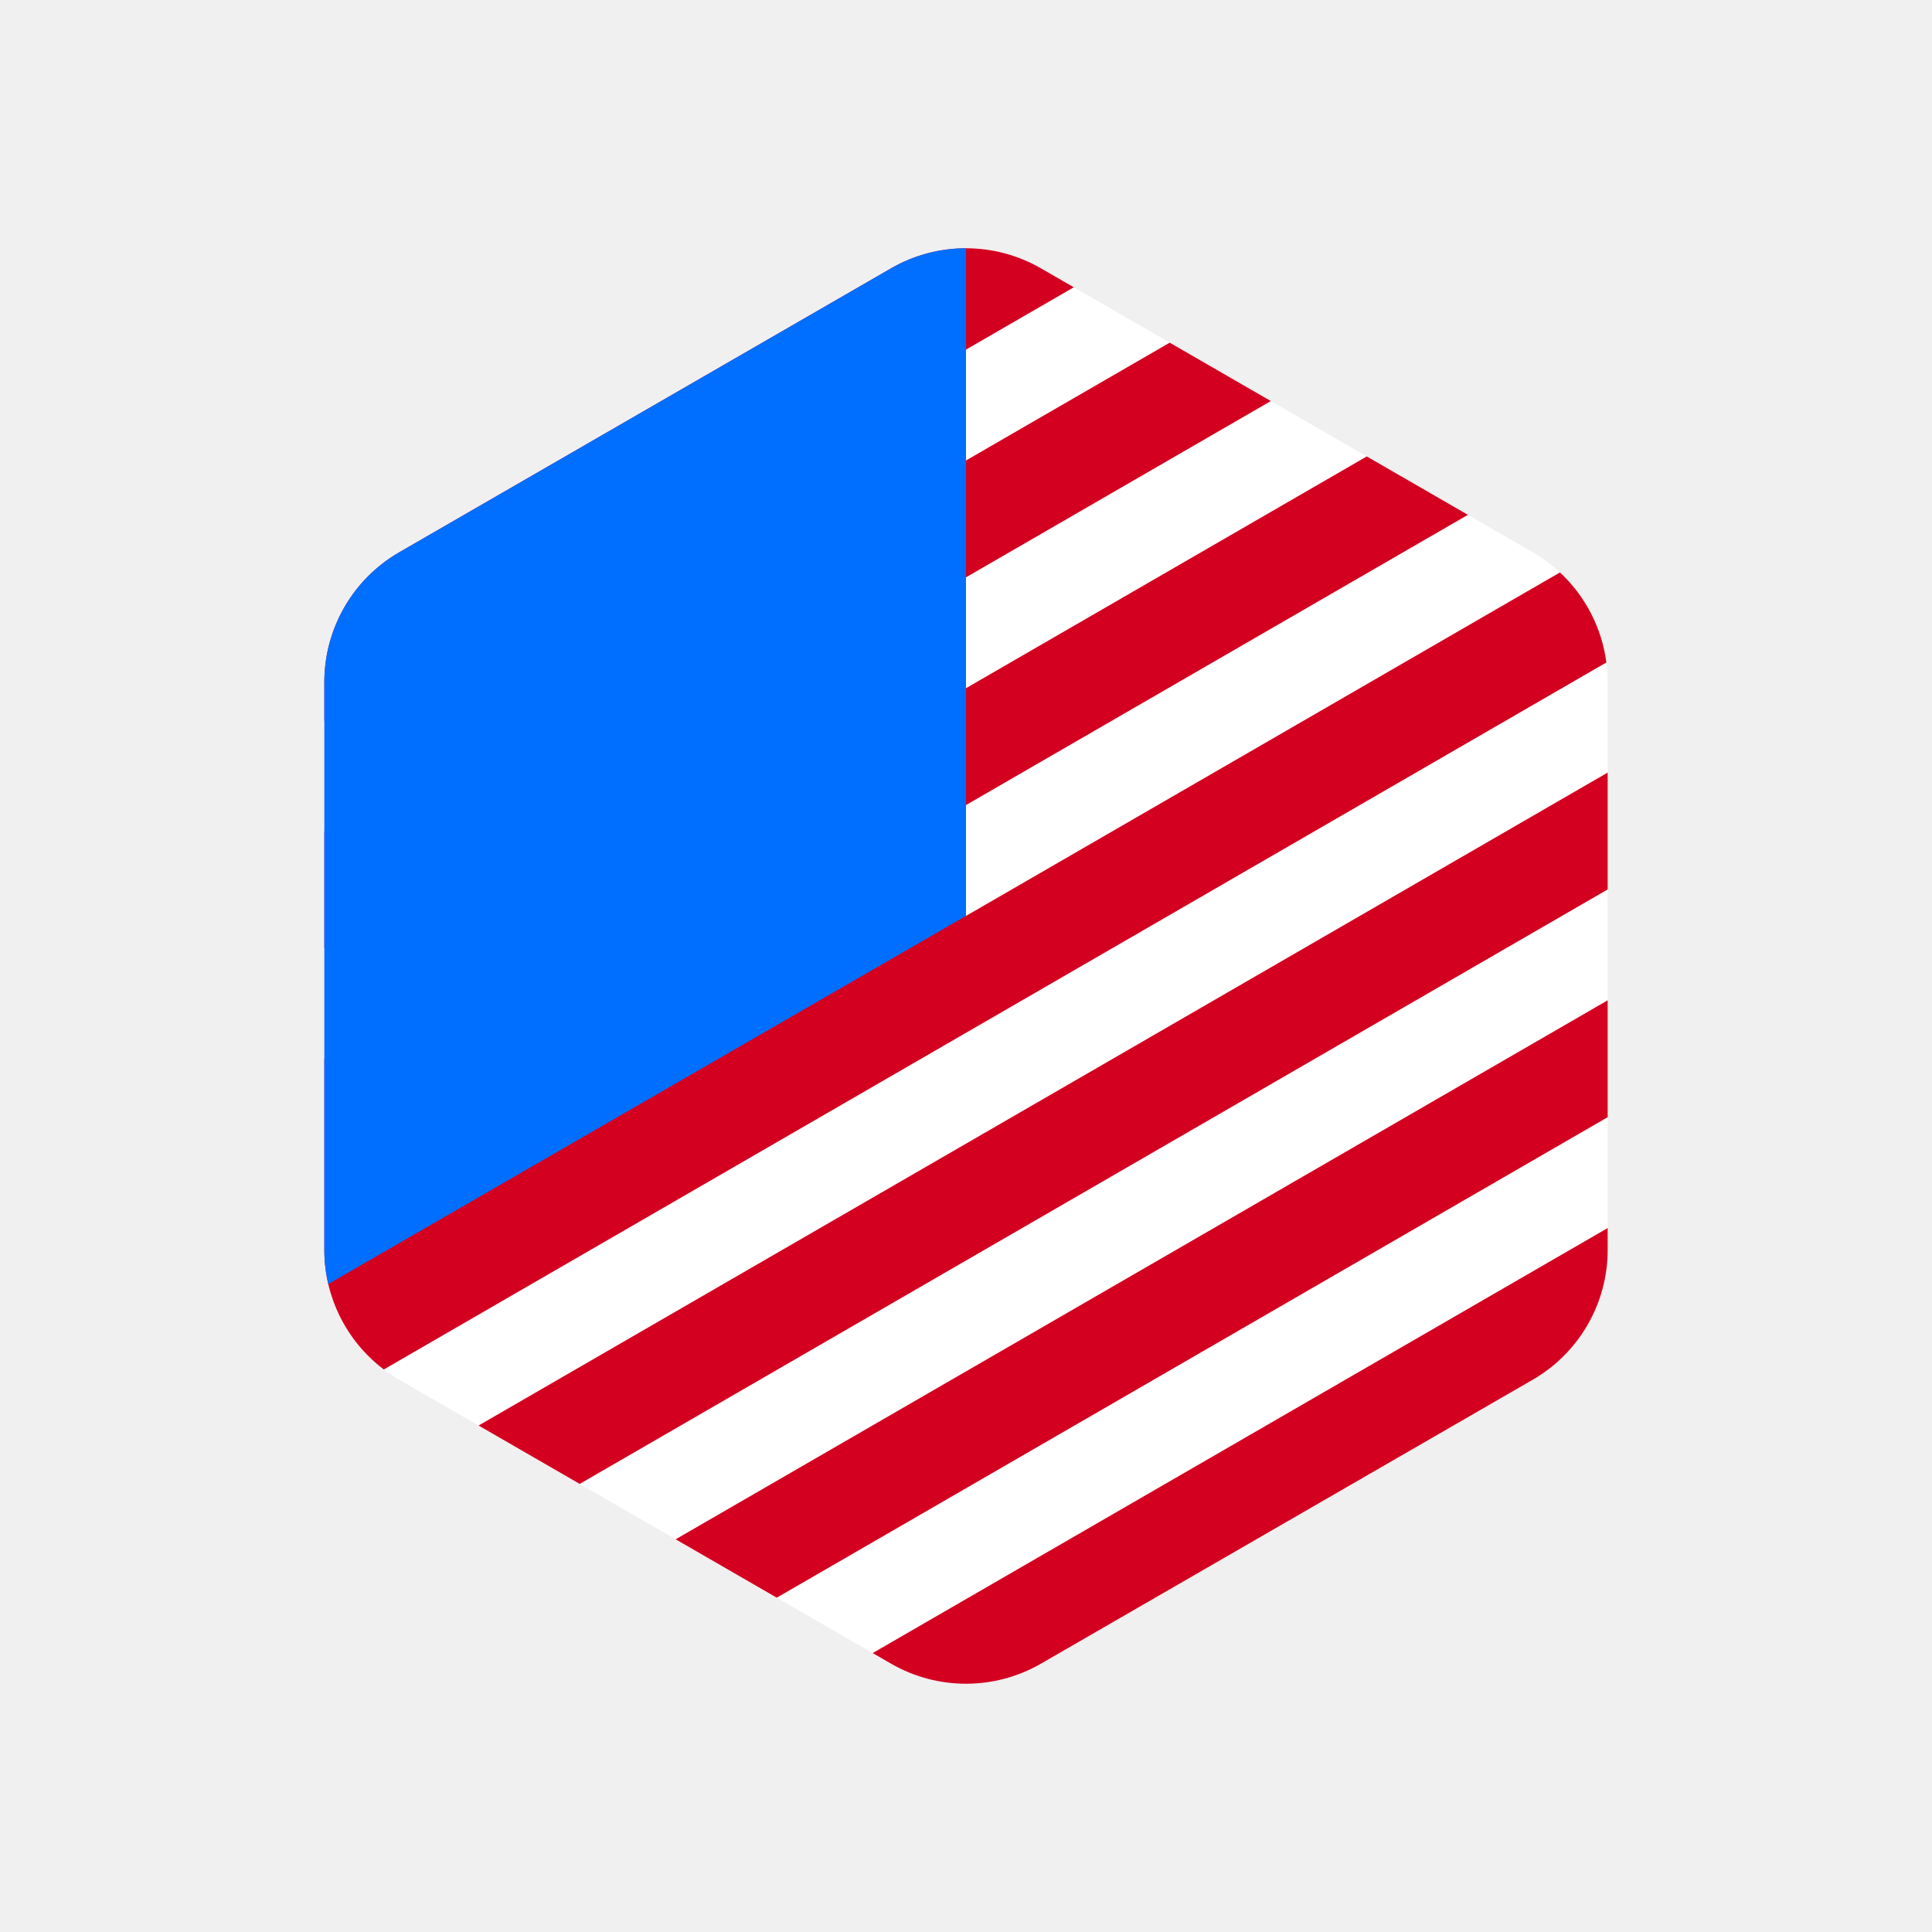
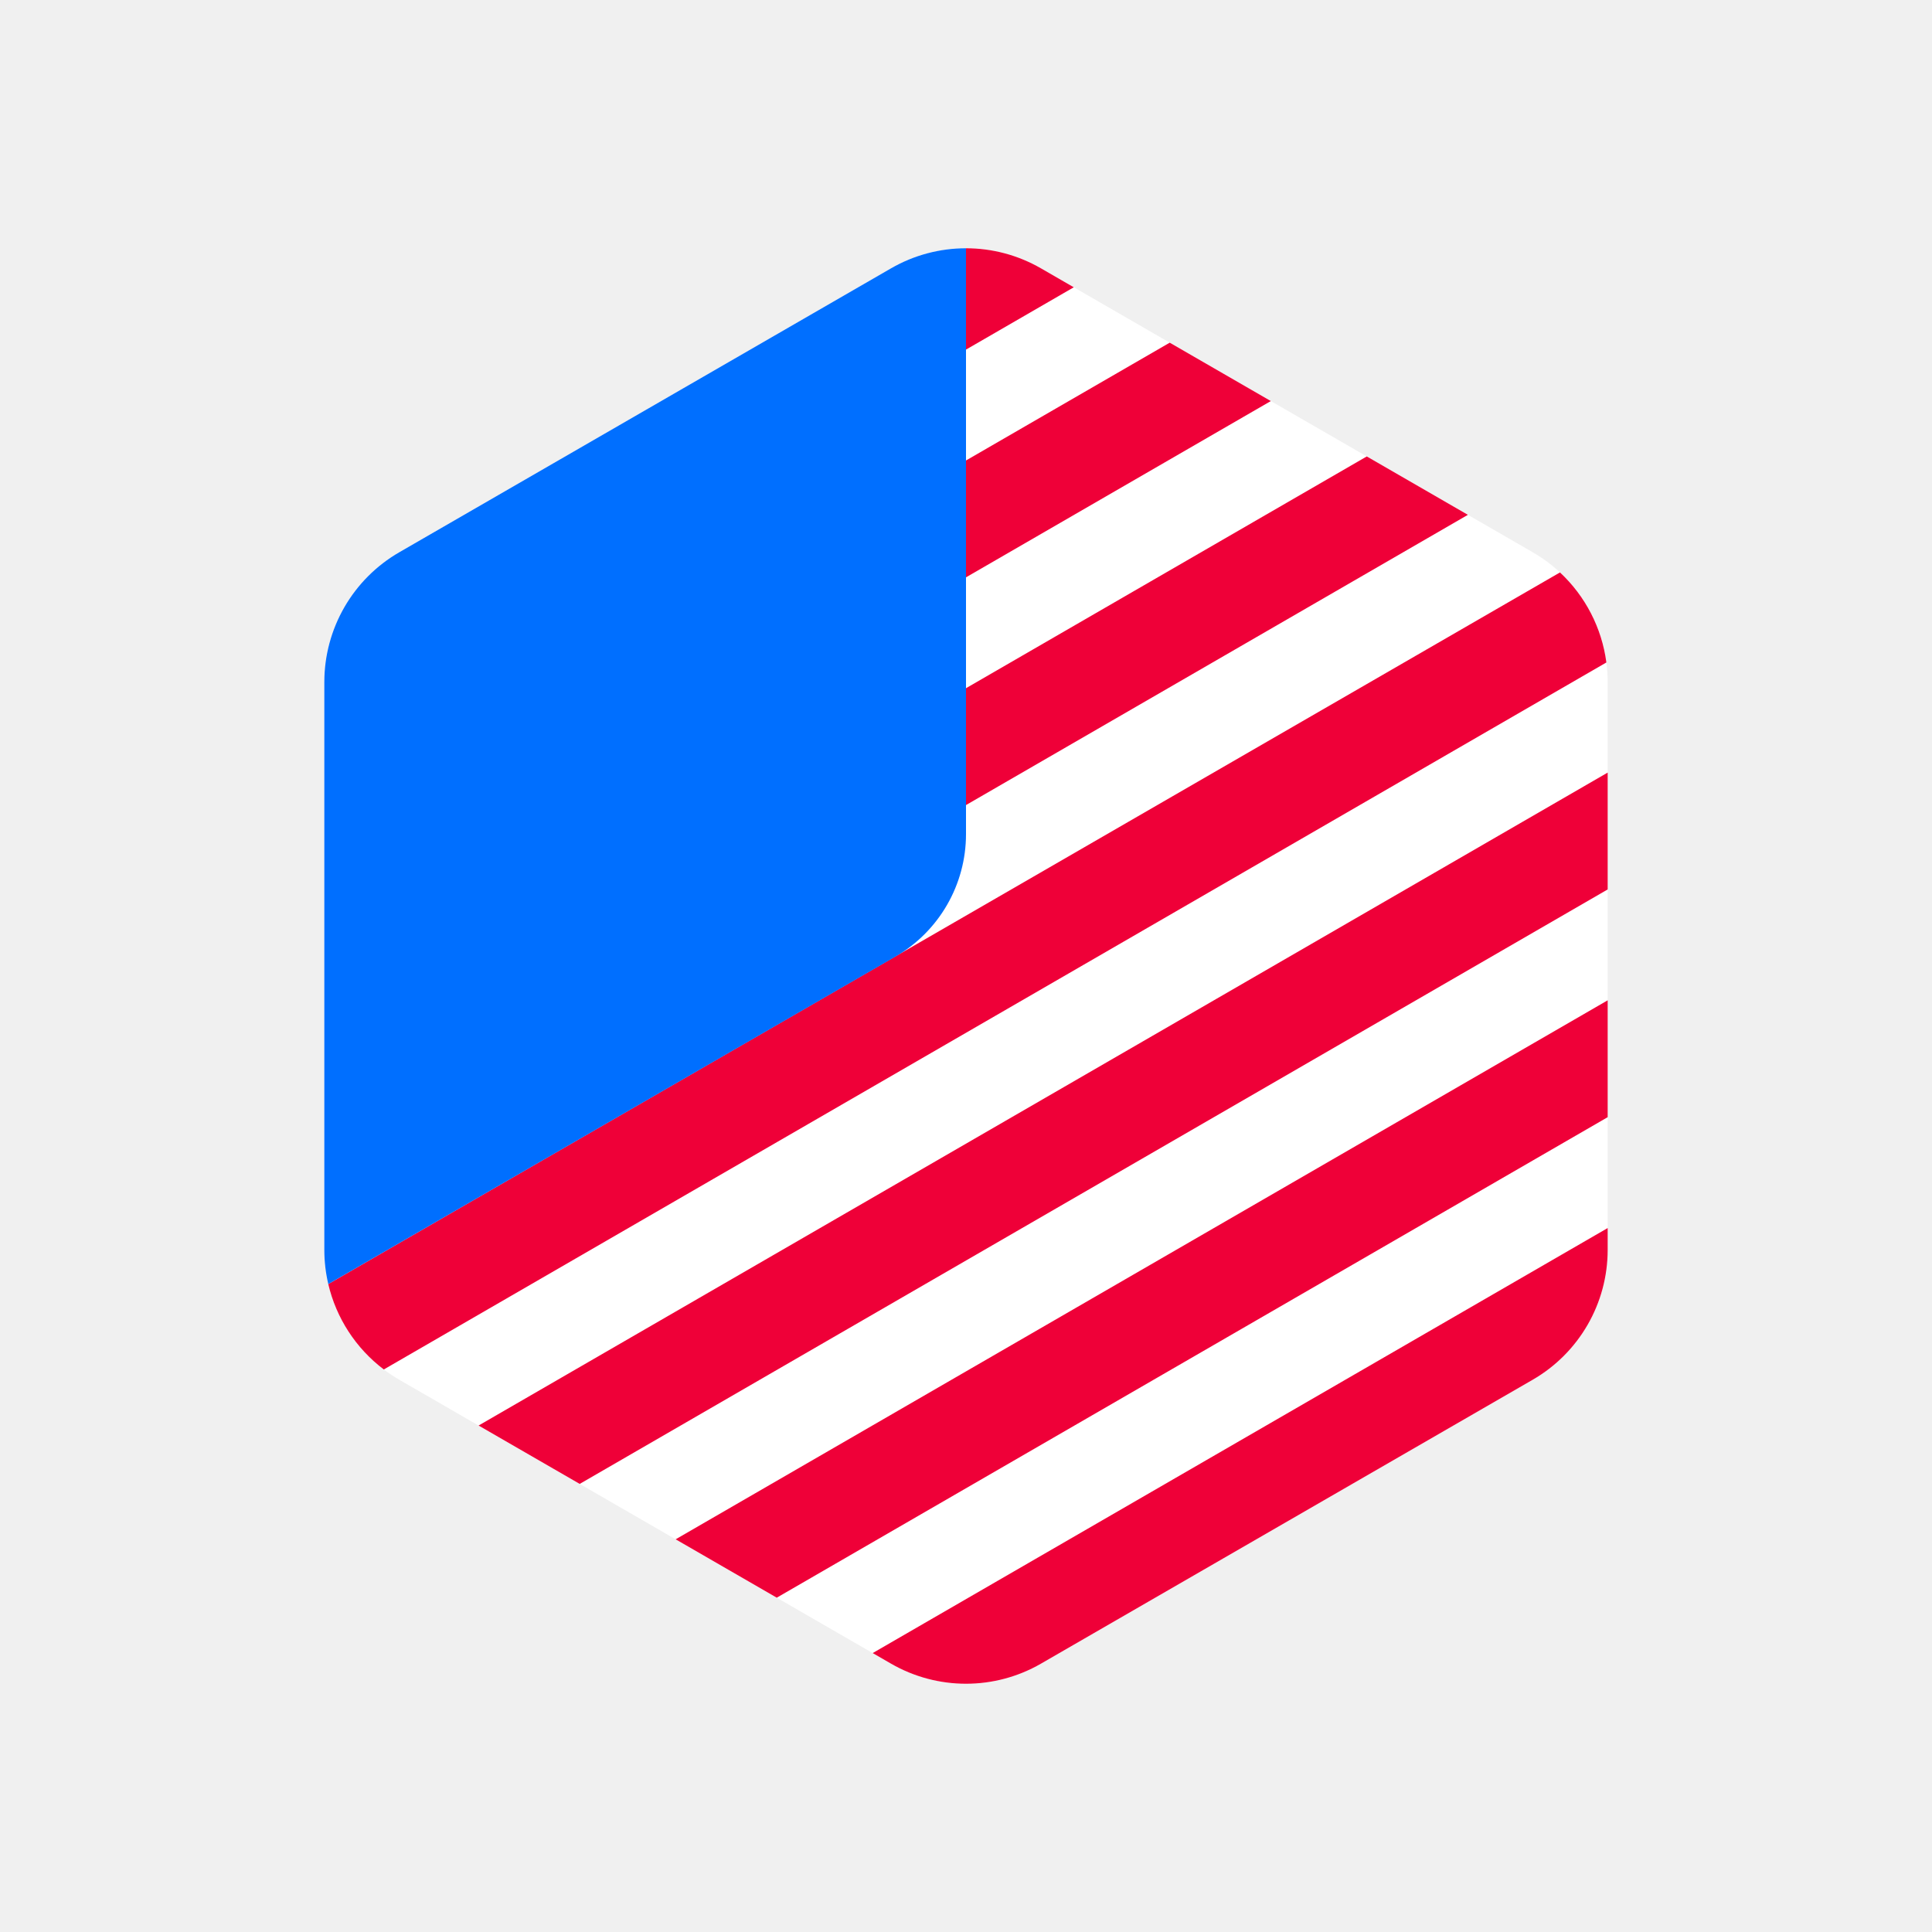
<svg xmlns="http://www.w3.org/2000/svg" width="128" height="128" viewBox="0 0 128 128" fill="none">
  <g clip-path="url(#clip0_63_1923)">
    <path d="M59.031 17.779C62.106 16.004 65.894 16.004 68.969 17.779L101.544 36.587C104.619 38.362 106.513 41.642 106.513 45.193V82.807C106.513 86.358 104.619 89.638 101.544 91.413L68.969 110.221C65.894 111.996 62.106 111.996 59.031 110.221L26.456 91.413C23.381 89.638 21.487 86.358 21.487 82.807V45.193C21.487 41.642 23.381 38.362 26.456 36.587L59.031 17.779Z" fill="white" />
-     <path d="M21.487 55.092L21.487 62.835L84.196 26.571L77.497 22.703L21.487 55.092Z" fill="#D40020" />
-     <path d="M71.141 19.033L68.969 17.779C65.894 16.004 62.106 16.004 59.031 17.779L26.456 36.587C23.381 38.362 21.487 41.642 21.487 45.193V47.747L71.141 19.033Z" fill="#D40020" />
-     <path d="M21.487 82.807V70.18L90.552 30.24L97.252 34.109L63.979 53.35V60.695L103.353 37.925C105.031 39.49 106.124 41.597 106.427 43.89L25.428 90.731C22.965 88.868 21.487 85.943 21.487 82.807Z" fill="#D40020" />
-     <path d="M106.513 51.186V45.171L106.513 45.193V82.807C106.513 86.358 104.619 89.638 101.544 91.413L68.969 110.221C65.894 111.996 62.106 111.996 59.031 110.221L57.818 109.52L106.513 81.361V74.016L51.462 105.851L44.763 101.983L106.513 66.273V58.928L38.407 98.313L31.707 94.445L106.513 51.186Z" fill="#D40020" />
-     <path d="M26.456 36.587C23.381 38.362 21.487 41.642 21.487 45.193V82.807C21.487 83.579 21.577 84.338 21.749 85.072L64 60.678L64 16.448C62.285 16.448 60.57 16.891 59.033 17.778C59.032 17.779 59.032 17.779 59.031 17.779L26.456 36.587Z" fill="#006FFF" />
+     <path d="M64 38.25L84.196 26.571L77.497 22.703L64 30.508V38.25Z" fill="#EF0038" />
+     <path d="M71.141 19.033L68.969 17.779C67.431 16.892 65.716 16.448 64 16.448V23.163L71.141 19.033Z" fill="#EF0038" />
+     <path d="M21.748 85.072L63.979 53.35L64 45.595L90.552 30.24L97.252 34.109L63.979 53.35L21.748 85.072L103.353 37.925C105.031 39.49 106.124 41.597 106.427 43.89L25.428 90.731C23.571 89.326 22.274 87.318 21.748 85.072Z" fill="#EF0038" />
+     <path d="M106.513 51.186V45.171L106.513 45.193V82.807C106.513 86.358 104.619 89.638 101.544 91.413L68.969 110.221C65.894 111.996 62.106 111.996 59.031 110.221L57.818 109.52L106.513 81.361V74.016L51.462 105.851L44.763 101.983L106.513 66.273V58.928L38.407 98.313L31.707 94.445L106.513 51.186Z" fill="#EF0038" />
+     <path d="M26.456 36.587C23.381 38.362 21.487 41.642 21.487 45.193V82.807C21.487 83.579 21.577 84.338 21.749 85.072L59.312 63.385C62.213 61.71 64 58.615 64 55.266L64 16.448C62.285 16.448 60.57 16.891 59.033 17.778C59.032 17.779 59.032 17.779 59.031 17.779L26.456 36.587Z" fill="#006FFF" />
  </g>
  <defs>
    <clipPath id="clip0_63_1923">
      <rect width="96" height="96" fill="white" transform="translate(16 16)" />
    </clipPath>
  </defs>
</svg>
